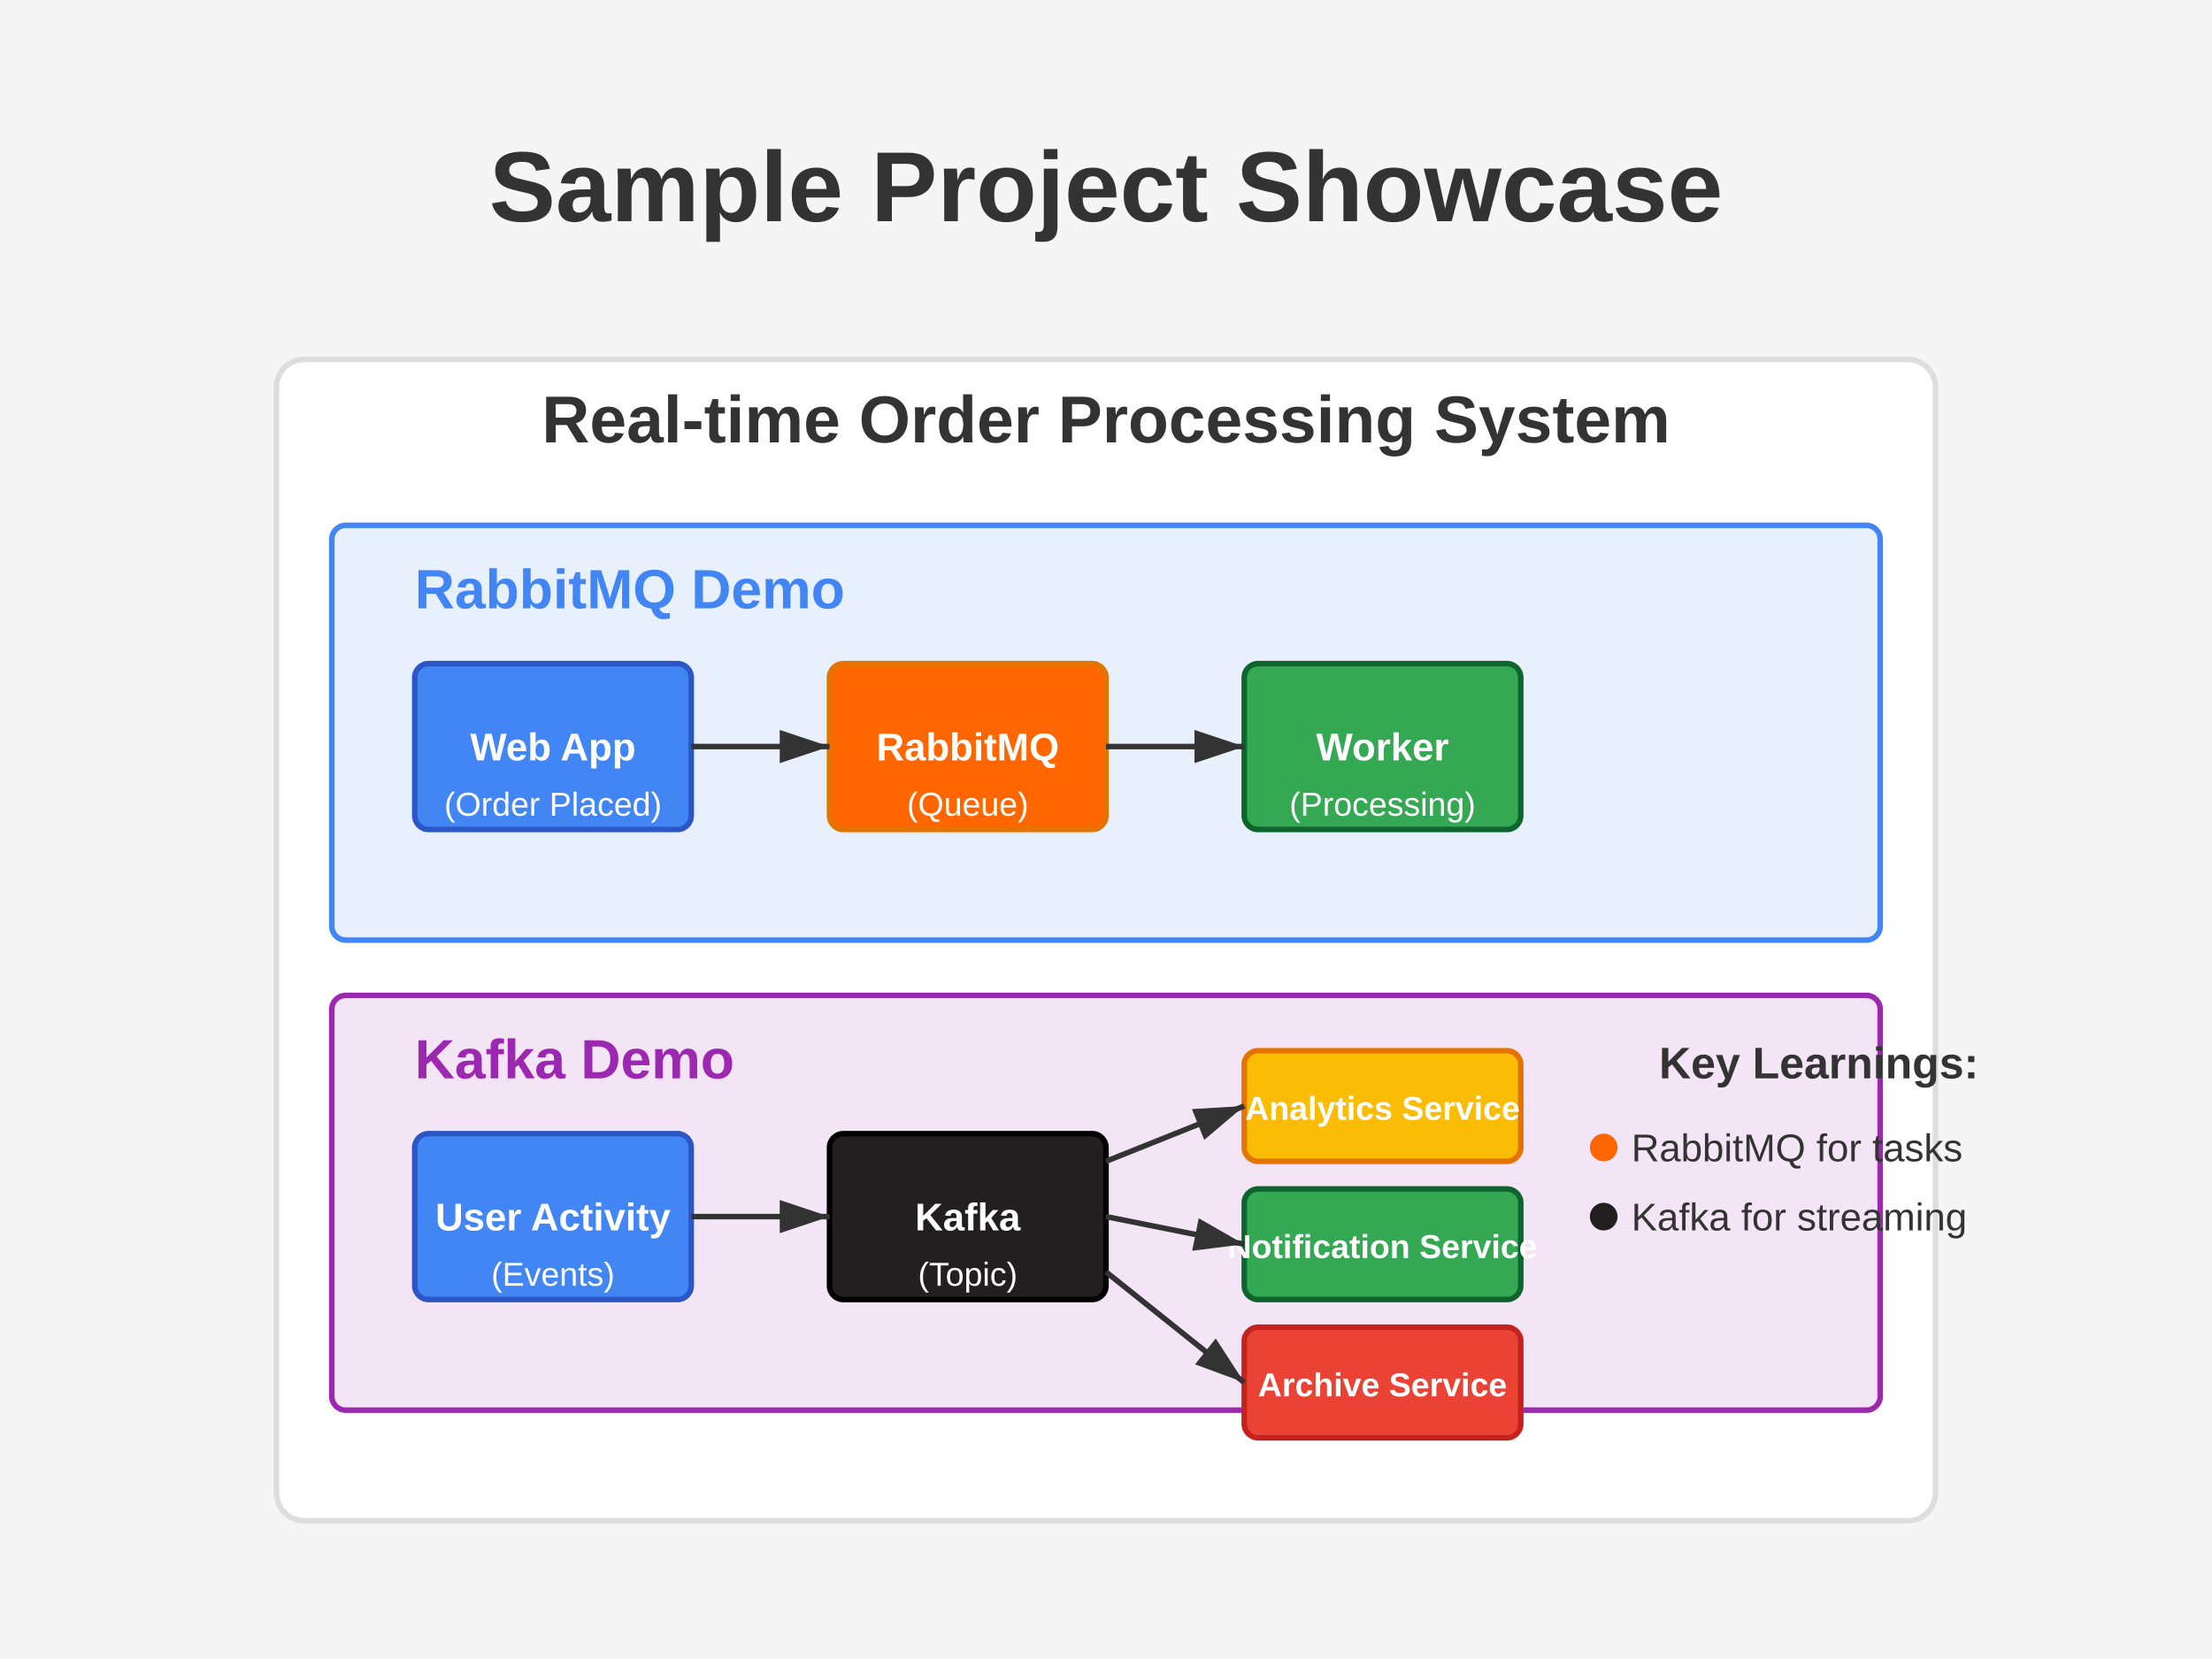
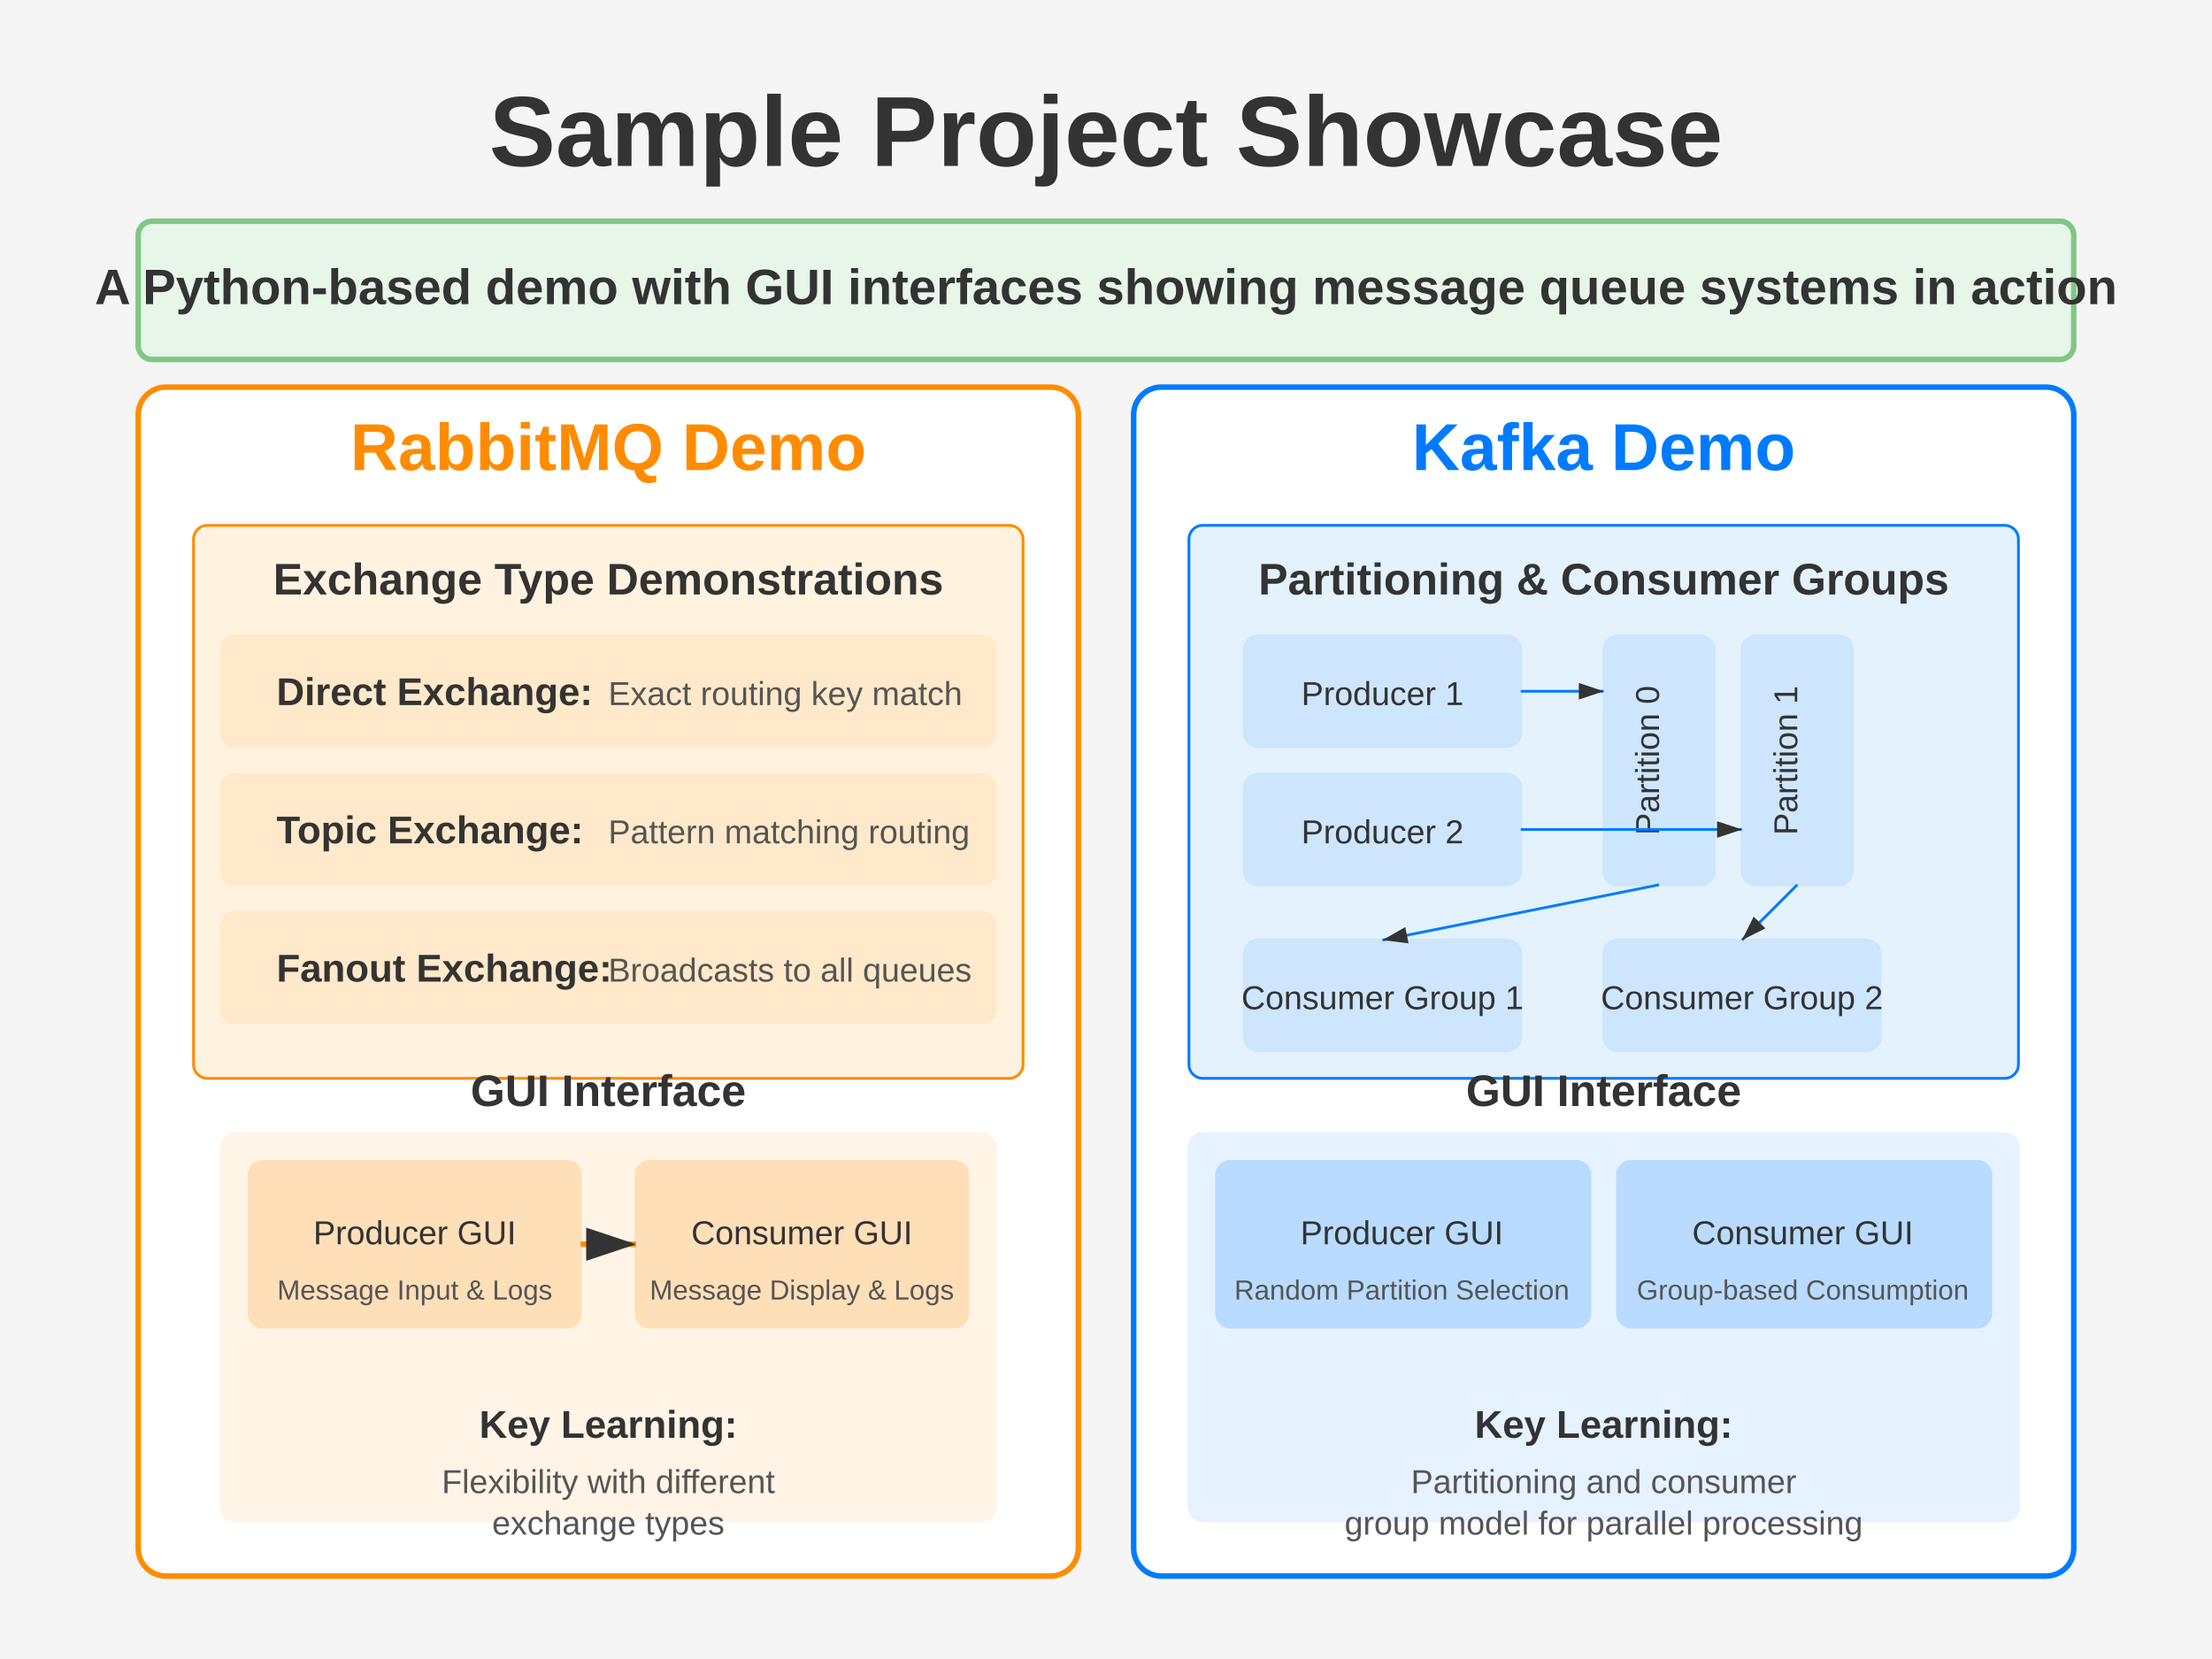
<svg xmlns="http://www.w3.org/2000/svg" width="800" height="600">
  <rect width="800" height="600" fill="#f5f5f5" />
-   <text x="400" y="80" font-family="Arial" font-size="36" font-weight="bold" text-anchor="middle" fill="#333">Sample Project Showcase</text>
-   <rect x="100" y="130" width="600" height="420" rx="10" fill="white" stroke="#ddd" stroke-width="2" />
-   <text x="400" y="160" font-family="Arial" font-size="24" font-weight="bold" text-anchor="middle" fill="#333">Real-time Order Processing System</text>
-   <rect x="120" y="190" width="560" height="150" rx="5" fill="#e8f0fe" stroke="#4285f4" stroke-width="2" />
-   <text x="150" y="220" font-family="Arial" font-size="20" font-weight="bold" fill="#4285f4">RabbitMQ Demo</text>
-   <rect x="150" y="240" width="100" height="60" rx="5" fill="#4285f4" stroke="#2a56c6" stroke-width="2" />
-   <text x="200" y="275" font-family="Arial" font-size="14" font-weight="bold" text-anchor="middle" fill="white">Web App</text>
-   <text x="200" y="295" font-family="Arial" font-size="12" text-anchor="middle" fill="white">(Order Placed)</text>
-   <rect x="300" y="240" width="100" height="60" rx="5" fill="#ff6600" stroke="#e37400" stroke-width="2" />
-   <text x="350" y="275" font-family="Arial" font-size="14" font-weight="bold" text-anchor="middle" fill="white">RabbitMQ</text>
-   <text x="350" y="295" font-family="Arial" font-size="12" text-anchor="middle" fill="white">(Queue)</text>
-   <rect x="450" y="240" width="100" height="60" rx="5" fill="#34a853" stroke="#0d652d" stroke-width="2" />
-   <text x="500" y="275" font-family="Arial" font-size="14" font-weight="bold" text-anchor="middle" fill="white">Worker</text>
-   <text x="500" y="295" font-family="Arial" font-size="12" text-anchor="middle" fill="white">(Processing)</text>
-   <path d="M 250,270 L 300,270" stroke="#333" stroke-width="2" fill="none" marker-end="url(#arrow)" />
-   <path d="M 400,270 L 450,270" stroke="#333" stroke-width="2" fill="none" marker-end="url(#arrow)" />
-   <rect x="120" y="360" width="560" height="150" rx="5" fill="#f3e5f5" stroke="#9c27b0" stroke-width="2" />
-   <text x="150" y="390" font-family="Arial" font-size="20" font-weight="bold" fill="#9c27b0">Kafka Demo</text>
-   <rect x="150" y="410" width="100" height="60" rx="5" fill="#4285f4" stroke="#2a56c6" stroke-width="2" />
-   <text x="200" y="445" font-family="Arial" font-size="14" font-weight="bold" text-anchor="middle" fill="white">User Activity</text>
-   <text x="200" y="465" font-family="Arial" font-size="12" text-anchor="middle" fill="white">(Events)</text>
-   <rect x="300" y="410" width="100" height="60" rx="5" fill="#231f20" stroke="#000" stroke-width="2" />
-   <text x="350" y="445" font-family="Arial" font-size="14" font-weight="bold" text-anchor="middle" fill="white">Kafka</text>
-   <text x="350" y="465" font-family="Arial" font-size="12" text-anchor="middle" fill="white">(Topic)</text>
-   <rect x="450" y="380" width="100" height="40" rx="5" fill="#fbbc05" stroke="#e37400" stroke-width="2" />
-   <text x="500" y="405" font-family="Arial" font-size="12" font-weight="bold" text-anchor="middle" fill="white">Analytics Service</text>
-   <rect x="450" y="430" width="100" height="40" rx="5" fill="#34a853" stroke="#0d652d" stroke-width="2" />
-   <text x="500" y="455" font-family="Arial" font-size="12" font-weight="bold" text-anchor="middle" fill="white">Notification Service</text>
-   <rect x="450" y="480" width="100" height="40" rx="5" fill="#ea4335" stroke="#c5221f" stroke-width="2" />
-   <text x="500" y="505" font-family="Arial" font-size="12" font-weight="bold" text-anchor="middle" fill="white">Archive Service</text>
-   <path d="M 250,440 L 300,440" stroke="#333" stroke-width="2" fill="none" marker-end="url(#arrow)" />
-   <path d="M 400,420 L 450,400" stroke="#333" stroke-width="2" fill="none" marker-end="url(#arrow)" />
-   <path d="M 400,440 L 450,450" stroke="#333" stroke-width="2" fill="none" marker-end="url(#arrow)" />
-   <path d="M 400,460 L 450,500" stroke="#333" stroke-width="2" fill="none" marker-end="url(#arrow)" />
-   <text x="600" y="390" font-family="Arial" font-size="16" font-weight="bold" fill="#333">Key Learnings:</text>
-   <circle cx="580" cy="415" r="5" fill="#ff6600" />
-   <text x="590" y="420" font-family="Arial" font-size="14" fill="#333">RabbitMQ for tasks</text>
-   <circle cx="580" cy="440" r="5" fill="#231f20" />
-   <text x="590" y="445" font-family="Arial" font-size="14" fill="#333">Kafka for streaming</text>
+   <text x="400" y="60" font-family="Arial" font-size="36" font-weight="bold" text-anchor="middle" fill="#333">Sample Project Showcase</text>
+   <rect x="50" y="80" width="700" height="50" rx="5" fill="#e8f5e9" stroke="#81c784" stroke-width="2" />
+   <text x="400" y="110" font-family="Arial" font-size="18" font-weight="bold" text-anchor="middle" fill="#333">A Python-based demo with GUI interfaces showing message queue systems in action</text>
+   <rect x="50" y="140" width="340" height="430" rx="10" fill="white" stroke="#FF8C00" stroke-width="2" />
+   <text x="220" y="170" font-family="Arial" font-size="24" font-weight="bold" text-anchor="middle" fill="#FF8C00">RabbitMQ Demo</text>
+   <rect x="70" y="190" width="300" height="200" rx="5" fill="#FFF3E0" stroke="#FF8C00" stroke-width="1" />
+   <text x="220" y="215" font-family="Arial" font-size="16" font-weight="bold" text-anchor="middle" fill="#333">Exchange Type Demonstrations</text>
+   <rect x="80" y="230" width="280" height="40" rx="5" fill="#FF8C00" opacity="0.1" stroke="#FF8C00" stroke-width="1" />
+   <text x="100" y="255" font-family="Arial" font-size="14" font-weight="bold" fill="#333">Direct Exchange:</text>
+   <text x="220" y="255" font-family="Arial" font-size="12" fill="#555">Exact routing key match</text>
+   <rect x="80" y="280" width="280" height="40" rx="5" fill="#FF8C00" opacity="0.1" stroke="#FF8C00" stroke-width="1" />
+   <text x="100" y="305" font-family="Arial" font-size="14" font-weight="bold" fill="#333">Topic Exchange:</text>
+   <text x="220" y="305" font-family="Arial" font-size="12" fill="#555">Pattern matching routing</text>
+   <rect x="80" y="330" width="280" height="40" rx="5" fill="#FF8C00" opacity="0.1" stroke="#FF8C00" stroke-width="1" />
+   <text x="100" y="355" font-family="Arial" font-size="14" font-weight="bold" fill="#333">Fanout Exchange:</text>
+   <text x="220" y="355" font-family="Arial" font-size="12" fill="#555">Broadcasts to all queues</text>
+   <text x="220" y="400" font-family="Arial" font-size="16" font-weight="bold" text-anchor="middle" fill="#333">GUI Interface</text>
+   <rect x="80" y="410" width="280" height="140" rx="5" fill="#FF8C00" opacity="0.1" stroke="#FF8C00" stroke-width="1" />
+   <rect x="90" y="420" width="120" height="60" rx="5" fill="#FF8C00" opacity="0.2" stroke="#FF8C00" stroke-width="1" />
+   <text x="150" y="450" font-family="Arial" font-size="12" text-anchor="middle" fill="#333">Producer GUI</text>
+   <text x="150" y="470" font-family="Arial" font-size="10" text-anchor="middle" fill="#555">Message Input &amp; Logs</text>
+   <rect x="230" y="420" width="120" height="60" rx="5" fill="#FF8C00" opacity="0.2" stroke="#FF8C00" stroke-width="1" />
+   <text x="290" y="450" font-family="Arial" font-size="12" text-anchor="middle" fill="#333">Consumer GUI</text>
+   <text x="290" y="470" font-family="Arial" font-size="10" text-anchor="middle" fill="#555">Message Display &amp; Logs</text>
+   <path d="M 210,450 L 230,450" stroke="#FF8C00" stroke-width="2" fill="none" marker-end="url(#arrow)" />
+   <rect x="410" y="140" width="340" height="430" rx="10" fill="white" stroke="#007BFF" stroke-width="2" />
+   <text x="580" y="170" font-family="Arial" font-size="24" font-weight="bold" text-anchor="middle" fill="#007BFF">Kafka Demo</text>
+   <rect x="430" y="190" width="300" height="200" rx="5" fill="#E3F2FD" stroke="#007BFF" stroke-width="1" />
+   <text x="580" y="215" font-family="Arial" font-size="16" font-weight="bold" text-anchor="middle" fill="#333">Partitioning &amp; Consumer Groups</text>
+   <rect x="450" y="230" width="100" height="40" rx="5" fill="#007BFF" opacity="0.1" stroke="#007BFF" stroke-width="1" />
+   <text x="500" y="255" font-family="Arial" font-size="12" text-anchor="middle" fill="#333">Producer 1</text>
+   <rect x="450" y="280" width="100" height="40" rx="5" fill="#007BFF" opacity="0.1" stroke="#007BFF" stroke-width="1" />
+   <text x="500" y="305" font-family="Arial" font-size="12" text-anchor="middle" fill="#333">Producer 2</text>
+   <rect x="580" y="230" width="40" height="90" rx="5" fill="#007BFF" opacity="0.1" stroke="#007BFF" stroke-width="1" />
+   <text x="600" y="275" font-family="Arial" font-size="12" text-anchor="middle" fill="#333" transform="rotate(-90, 600, 275)">Partition 0</text>
+   <rect x="630" y="230" width="40" height="90" rx="5" fill="#007BFF" opacity="0.1" stroke="#007BFF" stroke-width="1" />
+   <text x="650" y="275" font-family="Arial" font-size="12" text-anchor="middle" fill="#333" transform="rotate(-90, 650, 275)">Partition 1</text>
+   <rect x="450" y="340" width="100" height="40" rx="5" fill="#007BFF" opacity="0.1" stroke="#007BFF" stroke-width="1" />
+   <text x="500" y="365" font-family="Arial" font-size="12" text-anchor="middle" fill="#333">Consumer Group 1</text>
+   <rect x="580" y="340" width="100" height="40" rx="5" fill="#007BFF" opacity="0.1" stroke="#007BFF" stroke-width="1" />
+   <text x="630" y="365" font-family="Arial" font-size="12" text-anchor="middle" fill="#333">Consumer Group 2</text>
+   <path d="M 550,250 L 580,250" stroke="#007BFF" stroke-width="1" fill="none" marker-end="url(#arrow)" />
+   <path d="M 550,300 L 630,300" stroke="#007BFF" stroke-width="1" fill="none" marker-end="url(#arrow)" />
+   <path d="M 600,320 L 500,340" stroke="#007BFF" stroke-width="1" fill="none" marker-end="url(#arrow)" />
+   <path d="M 650,320 L 630,340" stroke="#007BFF" stroke-width="1" fill="none" marker-end="url(#arrow)" />
+   <text x="580" y="400" font-family="Arial" font-size="16" font-weight="bold" text-anchor="middle" fill="#333">GUI Interface</text>
+   <rect x="430" y="410" width="300" height="140" rx="5" fill="#007BFF" opacity="0.1" stroke="#007BFF" stroke-width="1" />
+   <rect x="440" y="420" width="135" height="60" rx="5" fill="#007BFF" opacity="0.2" stroke="#007BFF" stroke-width="1" />
+   <text x="507" y="450" font-family="Arial" font-size="12" text-anchor="middle" fill="#333">Producer GUI</text>
+   <text x="507" y="470" font-family="Arial" font-size="10" text-anchor="middle" fill="#555">Random Partition Selection</text>
+   <rect x="585" y="420" width="135" height="60" rx="5" fill="#007BFF" opacity="0.2" stroke="#007BFF" stroke-width="1" />
+   <text x="652" y="450" font-family="Arial" font-size="12" text-anchor="middle" fill="#333">Consumer GUI</text>
+   <text x="652" y="470" font-family="Arial" font-size="10" text-anchor="middle" fill="#555">Group-based Consumption</text>
+   <text x="220" y="520" font-family="Arial" font-size="14" font-weight="bold" text-anchor="middle" fill="#333">Key Learning:</text>
+   <text x="220" y="540" font-family="Arial" font-size="12" text-anchor="middle" fill="#555">Flexibility with different</text>
+   <text x="220" y="555" font-family="Arial" font-size="12" text-anchor="middle" fill="#555">exchange types</text>
+   <text x="580" y="520" font-family="Arial" font-size="14" font-weight="bold" text-anchor="middle" fill="#333">Key Learning:</text>
+   <text x="580" y="540" font-family="Arial" font-size="12" text-anchor="middle" fill="#555">Partitioning and consumer</text>
+   <text x="580" y="555" font-family="Arial" font-size="12" text-anchor="middle" fill="#555">group model for parallel processing</text>
  <defs>
    <marker id="arrow" markerWidth="10" markerHeight="10" refX="9" refY="3" orient="auto" markerUnits="strokeWidth">
      <path d="M0,0 L0,6 L9,3 z" fill="#333" />
    </marker>
  </defs>
</svg>
